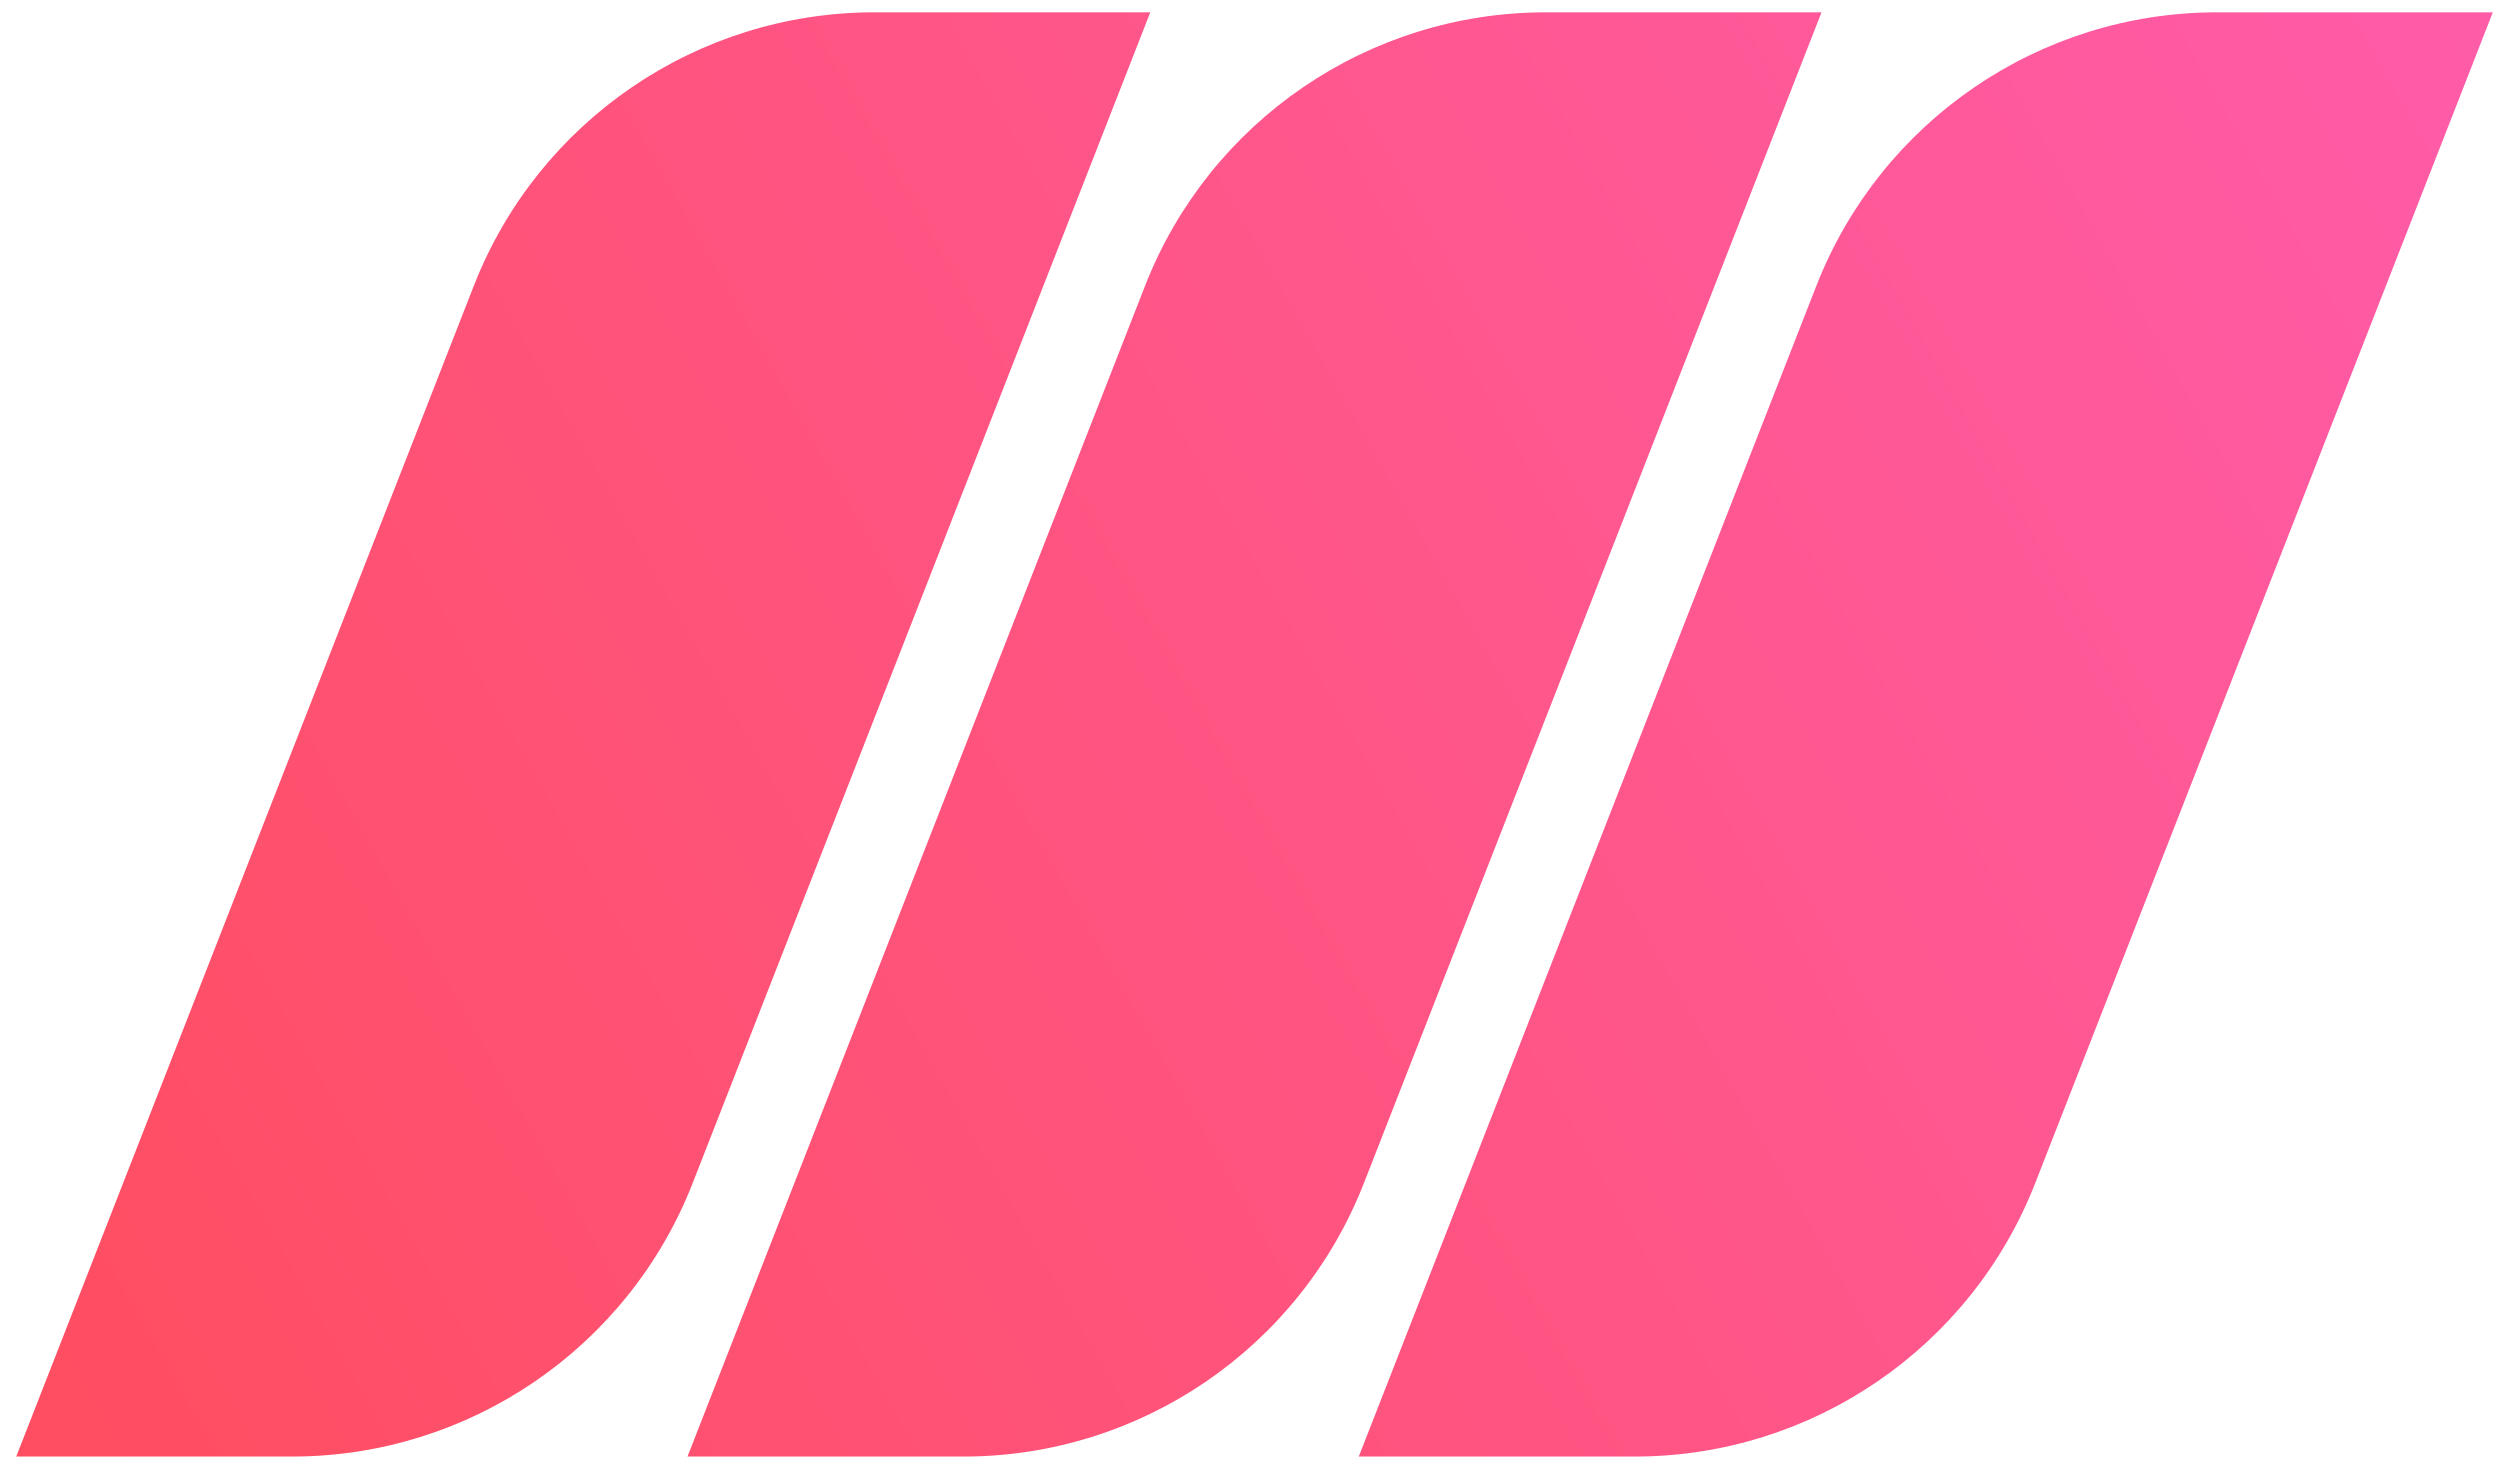
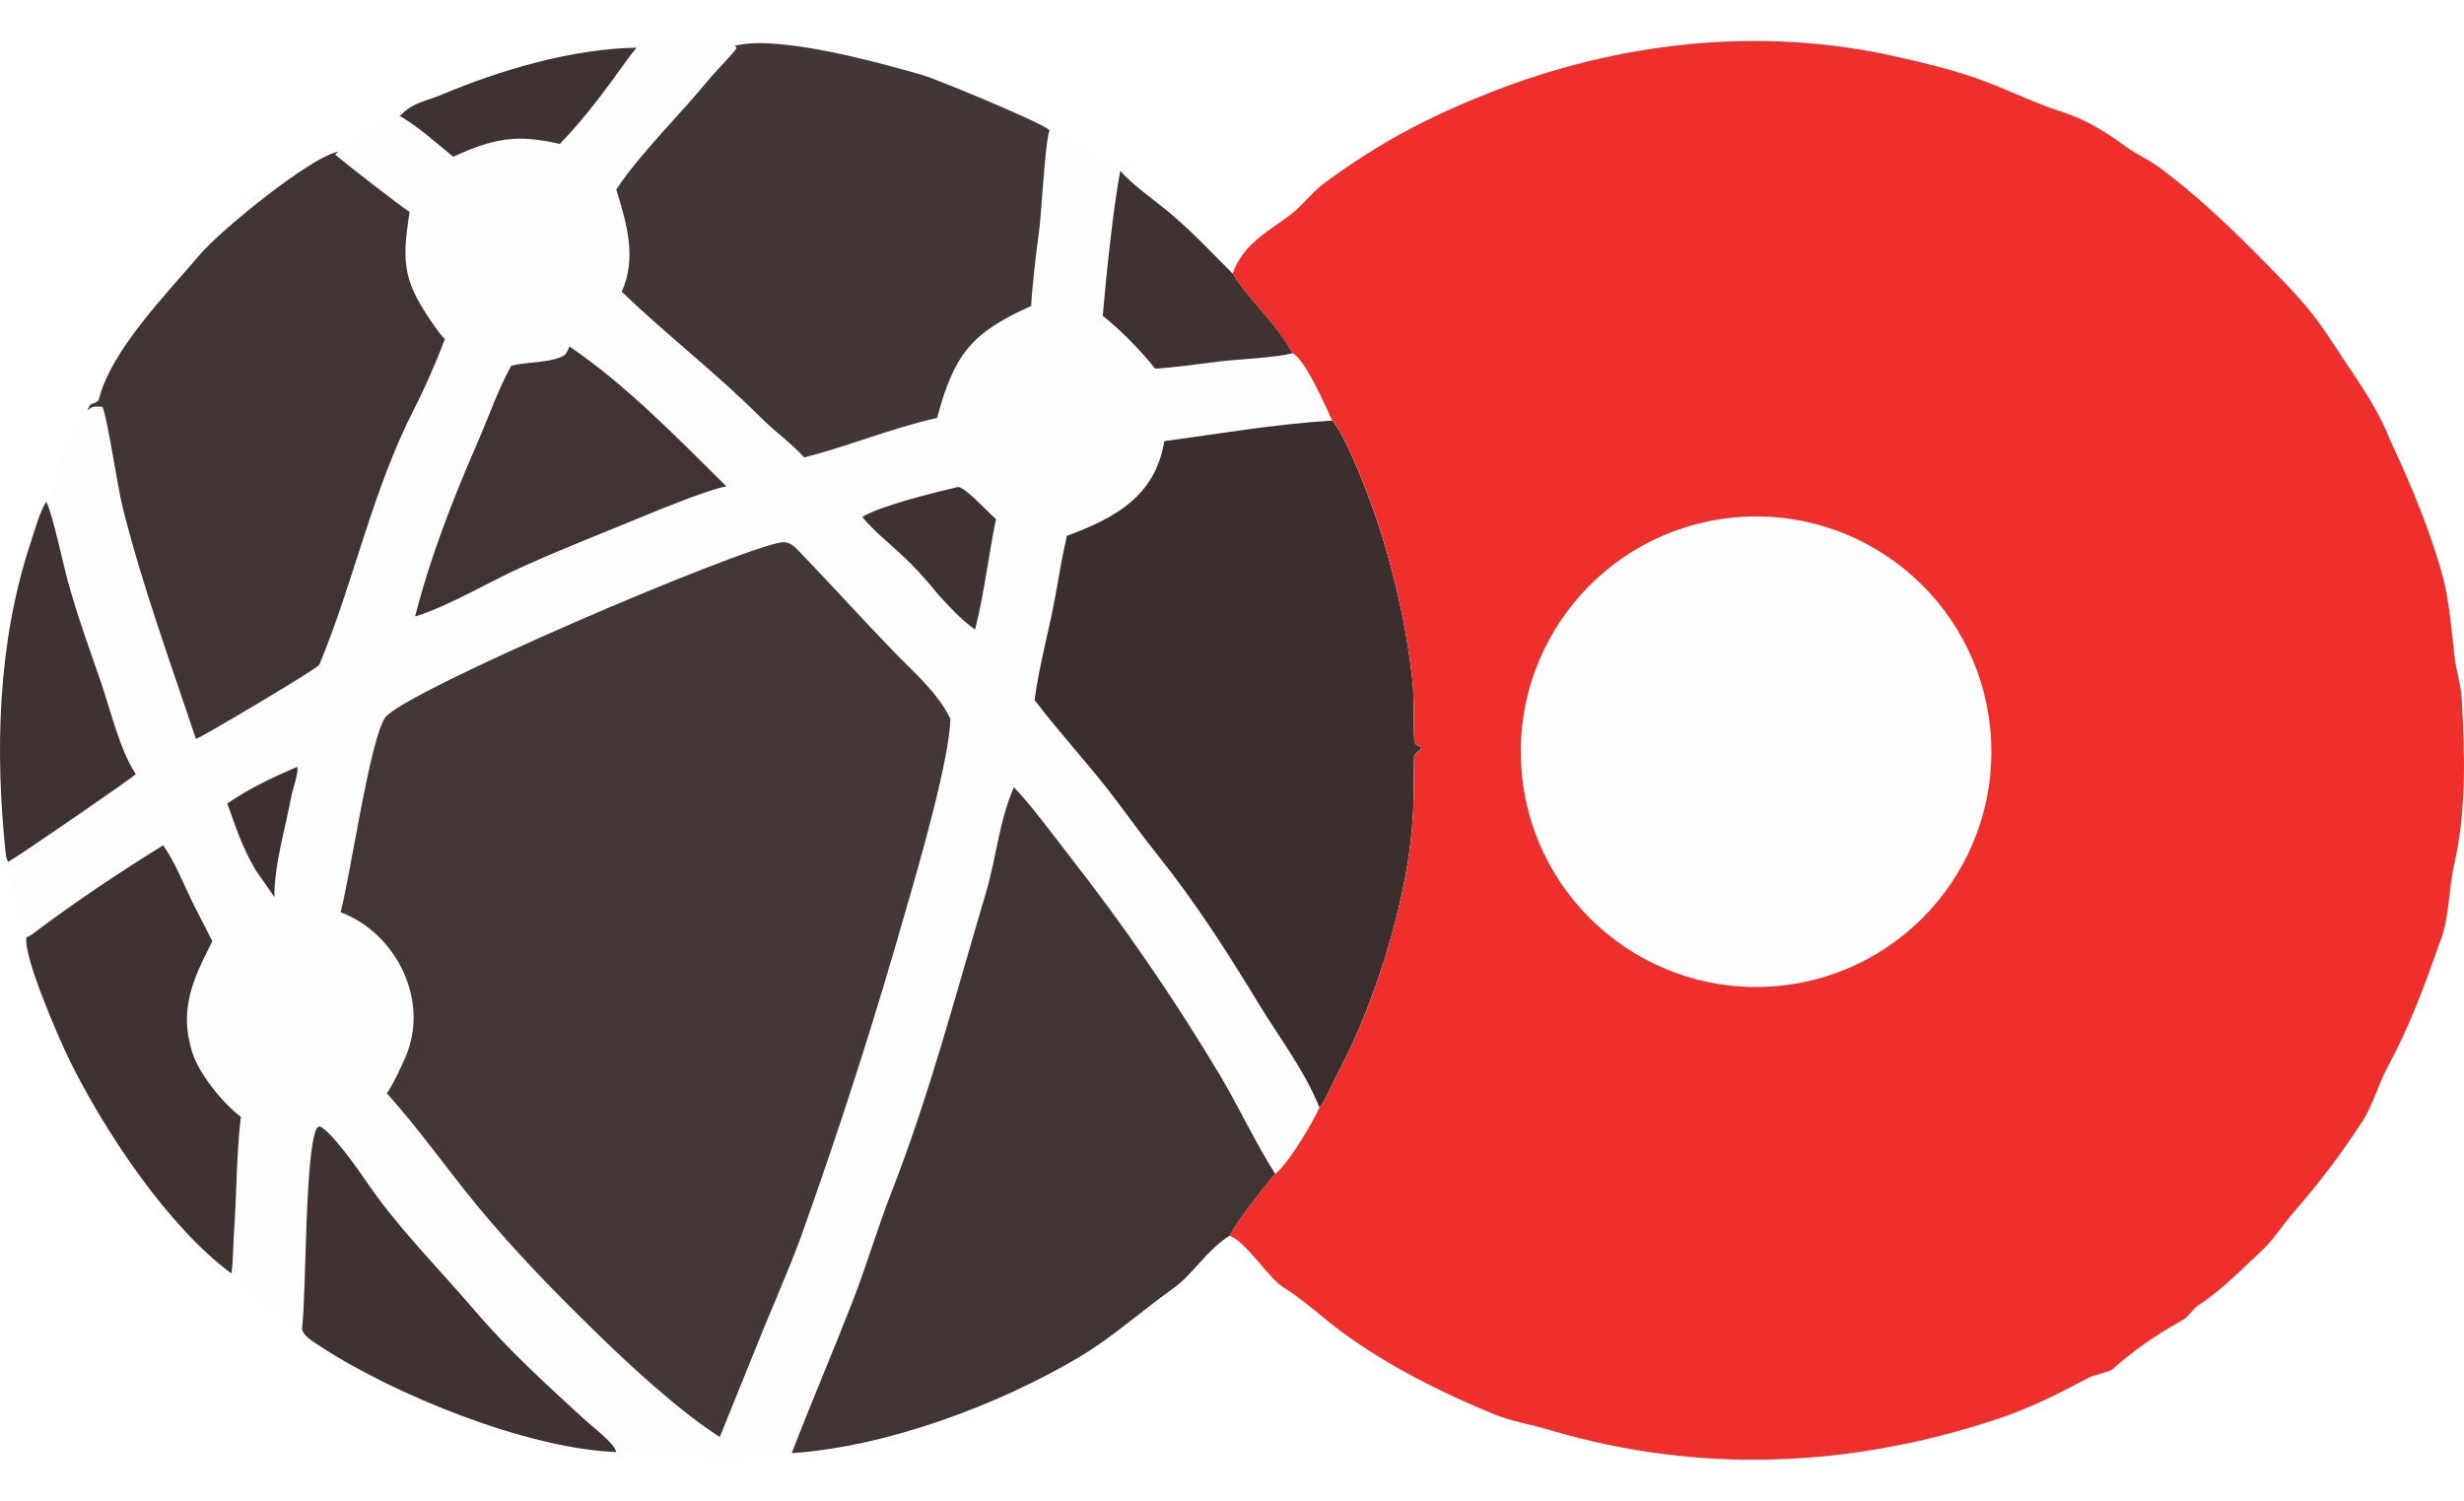
- <svg xmlns="http://www.w3.org/2000/svg" width="127" height="74" viewBox="0 0 127 74" fill="none">
-   <path d="M0.825 73.993L24.069 14.522C27.344 6.142 35.422 0.626 44.42 0.626H58.434L35.19 60.097C31.914 68.477 23.836 73.993 14.838 73.993H0.825Z" fill="url(#paint0_linear_0_6)" />
-   <path d="M34.925 73.993L58.168 14.523C61.444 6.142 69.522 0.626 78.52 0.626H92.533L69.289 60.097C66.014 68.477 57.936 73.993 48.938 73.993H34.925Z" fill="url(#paint1_linear_0_6)" />
-   <path d="M69.026 73.993L92.27 14.523C95.546 6.142 103.623 0.626 112.621 0.626H126.635L103.391 60.097C100.115 68.477 92.037 73.993 83.04 73.993H69.026Z" fill="url(#paint2_linear_0_6)" />
-   <defs>
-     <linearGradient id="paint0_linear_0_6" x1="126.635" y1="-4.978" x2="0.825" y2="66.098" gradientUnits="userSpaceOnUse">
-       <stop stop-color="#FF5CAA" />
-       <stop offset="1" stop-color="#FF4E62" />
-     </linearGradient>
-     <linearGradient id="paint1_linear_0_6" x1="126.635" y1="-4.978" x2="0.825" y2="66.098" gradientUnits="userSpaceOnUse">
-       <stop stop-color="#FF5CAA" />
-       <stop offset="1" stop-color="#FF4E62" />
-     </linearGradient>
-     <linearGradient id="paint2_linear_0_6" x1="126.635" y1="-4.978" x2="0.825" y2="66.098" gradientUnits="userSpaceOnUse">
-       <stop stop-color="#FF5CAA" />
-       <stop offset="1" stop-color="#FF4E62" />
-     </linearGradient>
-   </defs>
+ <svg xmlns="http://www.w3.org/2000/svg" preserveAspectRatio="xMidYMid meet" data-bbox="3.639 2.577 215.155 123.889" viewBox="3.639 2.577 215.155 123.889" height="134" width="220" data-type="color" role="img" aria-label="iKnow Plus logo, two intersected circle, one represent global network another represent customer-centric. ">
+   <g>
+     <path fill="#EF2F2C" d="M111.271 22.889c.915-2.58 3.016-3.614 5.069-5.154.976-.732 1.836-1.92 2.79-2.631 4.779-3.561 9.212-5.9 14.729-8.067 11.127-4.372 23.416-5.754 35.145-3.14 2.443.54 4.813 1.106 7.222 1.936 2.422.835 4.891 2.106 7.311 2.88 2.306.737 3.902 1.76 5.847 3.165.871.627 1.928 1.083 2.782 1.718 3.724 2.771 6.957 5.951 10.175 9.257 2.26 2.322 3.335 3.51 5.126 6.285 1.748 2.71 3.638 5.15 4.852 8.23 1.882 4.032 3.647 8.212 4.771 12.54.443 2.092.651 4.236.869 6.355.118 1.148.563 2.5.627 3.609.283 4.905.443 9.832-.654 14.653-.504 2.213-.397 4.775-1.315 6.94-1.314 3.746-2.619 7.257-4.516 10.755-.791 1.456-1.272 3.346-2.227 4.77-1.798 2.78-3.806 5.401-5.979 7.898-.854.979-1.728 2.336-2.645 3.208-1.837 1.707-3.569 3.533-5.687 4.902-.381.246-.898 1.026-1.284 1.24-2.273 1.257-4.257 2.619-6.192 4.335-.259.229-1.779.529-2.131.766-2.701 1.429-5.111 2.65-8.027 3.61-12.753 4.2-25.823 4.777-38.784.976-1.701-.523-3.545-.807-5.189-1.488-4.482-1.853-9.067-4.149-12.992-7.014-1.801-1.315-3.294-2.777-5.276-4.023-1.313-.826-3.155-3.873-4.671-4.501.481-1.125 3.121-4.406 3.964-5.416 1.091-.763 3.267-4.463 3.866-5.779.536-.6 1.167-2.182 1.589-2.965 2.955-5.491 5.533-13.534 6.32-19.785.198-1.555.306-3.12.324-4.686.008-1.023.006-2.091.027-3.118.006-.305.273-.493.512-.67l.093-.068.024-.17c-.324-.144-.592-.193-.612-.622-.091-1.897.029-3.778-.201-5.67-.826-6.79-2.741-13.826-5.647-20.023-.27-.575-.92-1.802-1.326-2.21-.579-1.253-2.376-5.376-3.458-5.866-1.333-2.566-4.027-4.901-5.221-6.962" data-color="1" />
+     <path fill="#FEFDFD" d="M154.862 44.204c11.319-1.173 21.436 7.078 22.561 18.403 1.127 11.325-7.168 21.407-18.497 22.485-11.262 1.072-21.272-7.162-22.391-18.42s7.073-21.302 18.327-22.468" data-color="2" />
+     <path fill="#FEFDFD" d="M59.233 3.161c1.774-.446 6.815-.618 8.581-.169l.143.215c-.296.472-1.914 2.105-2.394 2.698-2.293 2.829-6.169 6.646-8.11 9.645.892 2.895 1.822 5.952.471 8.925 3.92 3.756 8.323 7.15 12.177 11.013 1.172 1.175 2.65 2.225 3.758 3.45 3.816-.95 7.418-2.5 11.607-3.448 1.47-5.479 2.93-7.417 8.222-9.777-.018-.713.47-5.097.617-6.012.293-1.816.535-7.921.97-9.327 1.673.773 3.077 1.63 4.597 2.64.482.32 1.131.526 1.592.892-.636 3.329-1.224 9.13-1.534 12.67 1.628 1.293 3.286 3.01 4.587 4.613 1.655-.09 3.884-.427 5.581-.626 1.655-.194 4.875-.334 6.394-.712 1.082.49 2.879 4.613 3.458 5.867.406.407 1.056 1.634 1.326 2.21 2.906 6.196 4.821 13.232 5.647 20.023.23 1.891.11 3.772.201 5.67.02.428.288.477.612.62l-.024.171-.093.069c-.239.176-.506.364-.512.669-.021 1.026-.019 2.095-.027 3.118a41 41 0 0 1-.324 4.686c-.787 6.251-3.365 14.294-6.32 19.785-.422.783-1.053 2.365-1.589 2.965-.599 1.317-2.775 5.016-3.866 5.779-1.672-2.608-3.149-5.772-4.771-8.52a185 185 0 0 0-13.328-19.396c-1.167-1.51-3.41-4.53-4.715-5.818-1.266 2.88-1.545 6.205-2.433 9.192-2.613 8.776-4.925 17.66-8.263 26.196-1.219 3.116-2.165 6.389-3.382 9.506-1.728 4.429-3.608 8.809-5.316 13.246-3.368.819-11.754.334-15.317-.093-.182-.791-2.02-2.15-2.699-2.773-3.44-3.158-6.624-6.028-9.669-9.589-3.178-3.718-6.685-7.193-9.46-11.266-.646-.948-3.141-4.503-4.093-4.814l-.23.148c-1.066 2.04-.897 14.289-1.294 17.547-1.297-.689-5.422-3.646-6.168-4.848.153-.831.161-2.728.231-3.658.245-3.257.198-6.797.599-10.018-1.584-1.197-3.664-3.74-4.264-5.69-1.161-3.773.125-6.393 1.77-9.655-.575-1.162-1.194-2.297-1.77-3.474-.762-1.561-1.523-3.51-2.528-4.893-3.784 2.343-7.413 4.765-10.983 7.429-.31.23-.576.482-.947.596-.799-2.01-1.212-4.457-1.596-6.577.857-.467 11.045-7.465 11.14-7.669-1.398-2.088-2.233-5.701-3.085-8.15-1.004-2.882-2.029-5.74-2.846-8.68-.385-1.384-1.327-5.87-1.88-6.952.783-1.417.933-3.615 1.845-5.19.272-.47 1.698-2.643 1.747-2.808.613-.406.436-.284 1.293-.305.445.83 1.3 6.892 1.794 8.852 1.763 6.984 4.109 13.334 6.379 20.16q.116-.047.23-.098c.735-.33 10.413-6.046 10.552-6.381 3.045-7.32 4.593-15.137 8.271-22.315.956-1.865 1.975-4.213 2.695-6.126-.334-.31-.477-.518-.731-.874-2.91-4.064-3.079-5.59-2.35-10.228-.626-.348-5.832-4.409-6.511-5.003l.292-.245c.045-.075.197-.337.249-.375 1.613-1.185 3.017-2.523 5.056-2.782 1.56.884 3.309 2.426 4.715 3.592 3.448-1.574 5.509-2.013 9.31-1.117 2.221-2.285 4.08-4.84 5.934-7.419.246-.341.502-.67.779-.987M37.42 94.47c2.854 3.178 5.295 6.679 8.021 9.976 3.062 3.701 6.561 7.316 10.009 10.669 2.941 2.906 7.555 7.167 11.04 9.365l3.824-9.453c1.05-2.562 2.29-5.381 3.233-7.943a451 451 0 0 0 9.409-29.389c.979-3.353 3.617-12.532 3.668-15.938-1.154-2.327-3.11-3.967-4.886-5.801-2.78-2.875-5.467-5.843-8.236-8.73-.484-.505-.862-.927-1.596-.877-3.799.547-32.861 12.983-34.613 15.283-1.328 1.744-3.103 14.09-3.918 17.023 4.957 1.872 7.788 7.807 5.664 12.651-.482 1.1-.958 2.153-1.619 3.163m-7.855-28.503c-2.2.952-4.068 1.828-6.08 3.19.825 2.294 1.255 3.699 2.464 5.807.543.778 1.126 1.585 1.65 2.37-.02-2.865.96-5.969 1.477-8.794.1-.552.715-2.279.49-2.573m61.042-21.641c-.753-.638-2.57-2.688-3.294-2.81-2.1.495-6.676 1.605-8.382 2.62.893 1.12 2.27 2.223 3.344 3.223 1.312 1.222 2.147 2.158 3.275 3.55 1.046 1.136 1.969 2.148 3.229 3.069.78-3.04 1.19-6.56 1.828-9.652M48.278 30.94c-1.07 1.89-2.035 4.625-2.927 6.668-2.142 4.908-4.141 10.018-5.465 15.224 3.19-1.014 6.418-3.04 9.52-4.408 3.409-1.54 7.108-2.978 10.574-4.413 1.416-.586 5.732-2.353 7.094-2.537-4.274-4.224-8.732-8.836-13.716-12.228-.228.512-.225.73-.789.95-1.34.527-2.922.382-4.29.744" data-color="2" />
+     <path fill="#3B2E2D" d="M119.95 35.718c.406.407 1.056 1.634 1.326 2.21 2.906 6.196 4.821 13.232 5.647 20.023.23 1.891.11 3.772.201 5.67.02.428.288.477.612.62l-.024.171-.093.069c-.239.176-.506.364-.512.669-.021 1.026-.019 2.095-.027 3.118a41 41 0 0 1-.324 4.686c-.787 6.251-3.365 14.294-6.32 19.785-.422.783-1.053 2.365-1.589 2.965-1.293-3.235-3.465-6.037-5.252-8.981-2.728-4.494-5.536-8.888-8.823-13-1.223-1.53-2.388-3.131-3.562-4.701-2.29-3.061-4.925-5.855-7.233-8.897.412-3.125 1.326-6.25 1.864-9.361.287-1.659.587-3.333.96-4.973 4.174-1.55 7.719-3.44 8.503-8.273 5.256-.706 9.181-1.422 14.646-1.8" data-color="3" />
+     <path fill-opacity=".953" fill="#3B2E2D" d="M71.907 46.349c.734-.05 1.112.372 1.597.878 2.768 2.887 5.455 5.855 8.235 8.729 1.775 1.834 3.732 3.474 4.886 5.801-.051 3.406-2.689 12.585-3.668 15.939-2.8 9.9-5.939 19.702-9.41 29.388-.942 2.562-2.181 5.381-3.232 7.943l-3.823 9.453c-3.486-2.198-8.1-6.459-11.041-9.365-3.448-3.353-6.947-6.968-10.009-10.669-2.726-3.297-5.167-6.797-8.02-9.977.66-1.01 1.136-2.063 1.618-3.162 2.124-4.845-.707-10.78-5.664-12.653.815-2.932 2.59-15.278 3.918-17.021 1.752-2.3 30.814-14.737 34.613-15.284" data-color="3" />
+     <path fill-opacity=".969" fill="#3B2E2D" d="M53.358 29.246c4.984 3.392 9.442 8.004 13.716 12.228-1.362.184-5.678 1.951-7.094 2.537-3.466 1.435-7.165 2.872-10.574 4.413-3.102 1.369-6.33 3.394-9.52 4.408 1.324-5.206 3.323-10.316 5.465-15.224.892-2.043 1.856-4.777 2.928-6.668 1.368-.362 2.95-.217 4.29-.743.564-.222.56-.44.79-.951" data-color="3" />
+     <path fill-opacity=".98" fill="#3B2E2D" d="M87.314 41.516c.724.122 2.54 2.172 3.294 2.81-.637 3.092-1.047 6.612-1.828 9.652-1.26-.921-2.183-1.933-3.229-3.07-1.128-1.391-1.963-2.327-3.275-3.549-1.074-1-2.451-2.103-3.344-3.223 1.706-1.015 6.283-2.126 8.382-2.62" data-color="3" />
+     <path fill-opacity=".988" fill="#3B2E2D" d="M29.566 65.967c.227.294-.389 2.021-.49 2.573-.516 2.825-1.496 5.929-1.475 8.794-.525-.785-1.108-1.592-1.651-2.37-1.21-2.108-1.639-3.513-2.465-5.807 2.013-1.362 3.882-2.238 6.081-3.19" data-color="3" />
+     <path fill-opacity=".965" fill="#3B2F2D" d="M92.167 67.75c1.306 1.287 3.548 4.306 4.715 5.817a185 185 0 0 1 13.328 19.396c1.622 2.748 3.099 5.912 4.771 8.52-.843 1.01-3.483 4.291-3.964 5.416-1.955 1.192-3.23 3.403-4.961 4.629-2.728 1.933-5.273 4.239-8.122 5.939-7.082 4.226-16.933 7.882-25.161 8.422 1.708-4.437 3.588-8.817 5.316-13.246 1.217-3.117 2.163-6.39 3.381-9.506 3.339-8.536 5.65-17.42 8.264-26.196.888-2.987 1.167-6.311 2.433-9.192" data-color="4" />
+     <path fill-opacity=".957" fill="#3B2E2D" d="M67.814 2.992c3.798-.976 12.562 1.47 16.38 2.557 1.168.332 10.74 4.289 11.081 4.825-.435 1.406-.677 7.511-.97 9.327-.148.915-.635 5.3-.617 6.012-5.293 2.36-6.752 4.298-8.222 9.777-4.189.948-7.79 2.499-11.607 3.448-1.109-1.224-2.585-2.274-3.758-3.45-3.854-3.863-8.257-7.257-12.177-11.013 1.35-2.973.421-6.03-.471-8.925 1.941-2.999 5.817-6.816 8.11-9.645.48-.593 2.098-2.226 2.393-2.698z" data-color="3" />
+     <path fill-opacity=".961" fill="#3B2E2D" d="M11.276 34.812c.074-.202.166-.328.28-.507.144-.05.657-.213.699-.383 1.084-4.395 6.002-9.323 8.837-12.692 1.766-2.097 9.77-8.632 12.098-8.98l-.292.244c.679.594 5.885 4.655 6.511 5.003-.729 4.638-.56 6.164 2.35 10.228.255.356.397.563.731.874-.72 1.913-1.74 4.261-2.695 6.126-3.678 7.178-5.226 14.995-8.27 22.315-.14.335-9.818 6.051-10.553 6.381a6 6 0 0 1-.23.097c-2.27-6.825-4.616-13.175-6.379-20.16-.494-1.959-1.35-8.02-1.794-8.851-.857.02-.68-.1-1.293.305" data-color="3" />
+     <path fill-opacity=".973" fill="#3B2E2D" d="M5.95 80.838c.372-.114.639-.366.948-.596 3.57-2.664 7.199-5.086 10.983-7.428 1.005 1.382 1.766 3.331 2.529 4.892.575 1.177 1.194 2.313 1.77 3.474-1.646 3.262-2.932 5.882-1.771 9.654.6 1.952 2.68 4.494 4.264 5.691-.401 3.221-.354 6.761-.6 10.018-.069.93-.077 2.827-.23 3.658-5.543-4.091-11.03-12.363-14.077-18.51-.944-1.905-4.116-9.18-3.815-10.853" data-color="3" />
+     <path fill-opacity=".973" fill="#3B2E2D" d="M30.01 115.049c.397-3.258.229-15.507 1.295-17.547l.23-.148c.952.311 3.447 3.866 4.092 4.814 2.776 4.073 6.283 7.548 9.461 11.266 3.045 3.561 6.228 6.431 9.669 9.589.678.623 2.517 1.982 2.7 2.773-7.784-.291-19.373-4.976-25.94-9.289-.514-.338-1.377-.829-1.506-1.458" data-color="3" />
+     <path fill-opacity=".973" fill="#3B2E2D" d="M7.684 42.81c.553 1.081 1.495 5.568 1.88 6.953.817 2.94 1.842 5.797 2.846 8.679.852 2.449 1.687 6.062 3.085 8.15-.095.204-10.284 7.202-11.14 7.669-.125-.163-.192-.48-.214-.686-.956-9-.708-18.49 2.159-27.144.298-.9.863-2.91 1.384-3.621" data-color="3" />
+     <path fill-opacity=".98" fill="#3B2E2D" d="M101.464 13.906c.944 1.161 3.217 2.739 4.472 3.813 2.001 1.712 3.508 3.337 5.335 5.17 1.194 2.06 3.888 4.396 5.221 6.962-1.519.378-4.739.518-6.395.712-1.696.199-3.925.535-5.58.626-1.301-1.604-2.96-3.32-4.587-4.612.31-3.54.898-9.343 1.534-12.67" data-color="3" />
+     <path fill-opacity=".976" fill="#3B2E2D" d="m38.495 9.091.12-.007q.065-.072.132-.14c.972-.995 2.088-1.103 3.392-1.654 5.149-2.175 11.455-4.041 17.094-4.13-.277.318-.533.647-.779.988-1.854 2.58-3.713 5.134-5.934 7.419-3.801-.896-5.862-.457-9.31 1.117-1.406-1.166-3.156-2.708-4.715-3.593" data-color="3" />
+   </g>
</svg>
